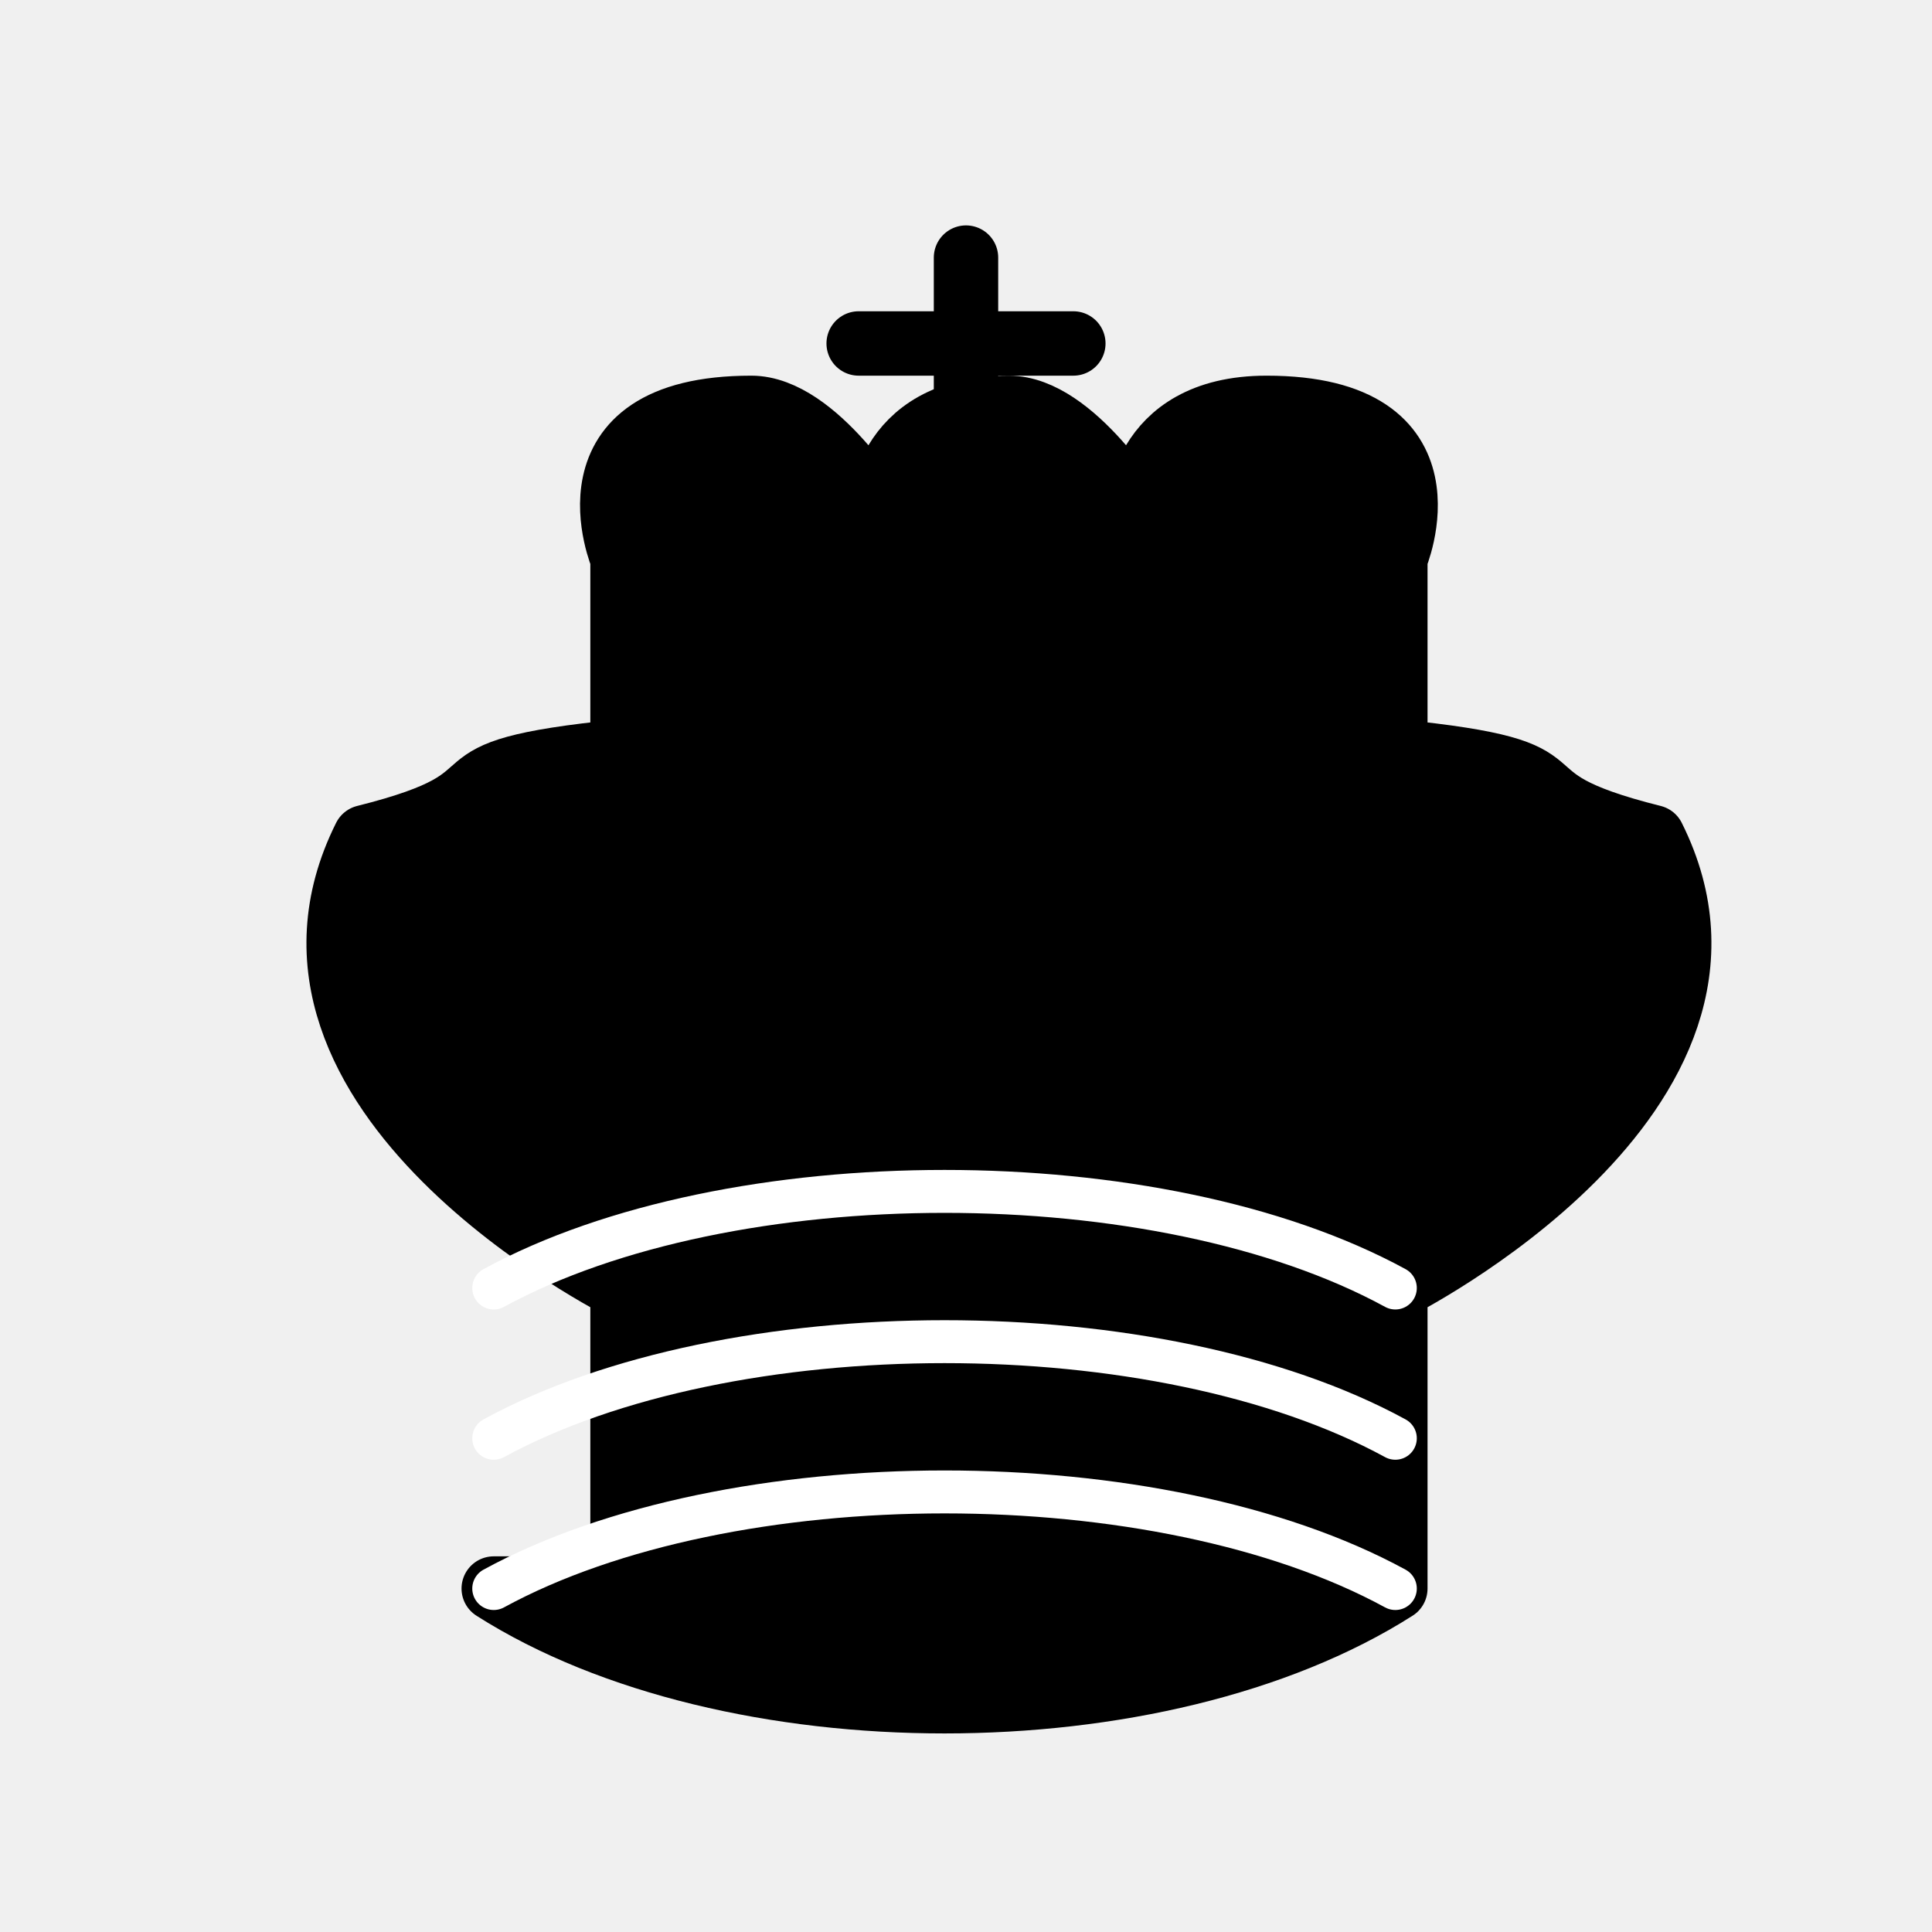
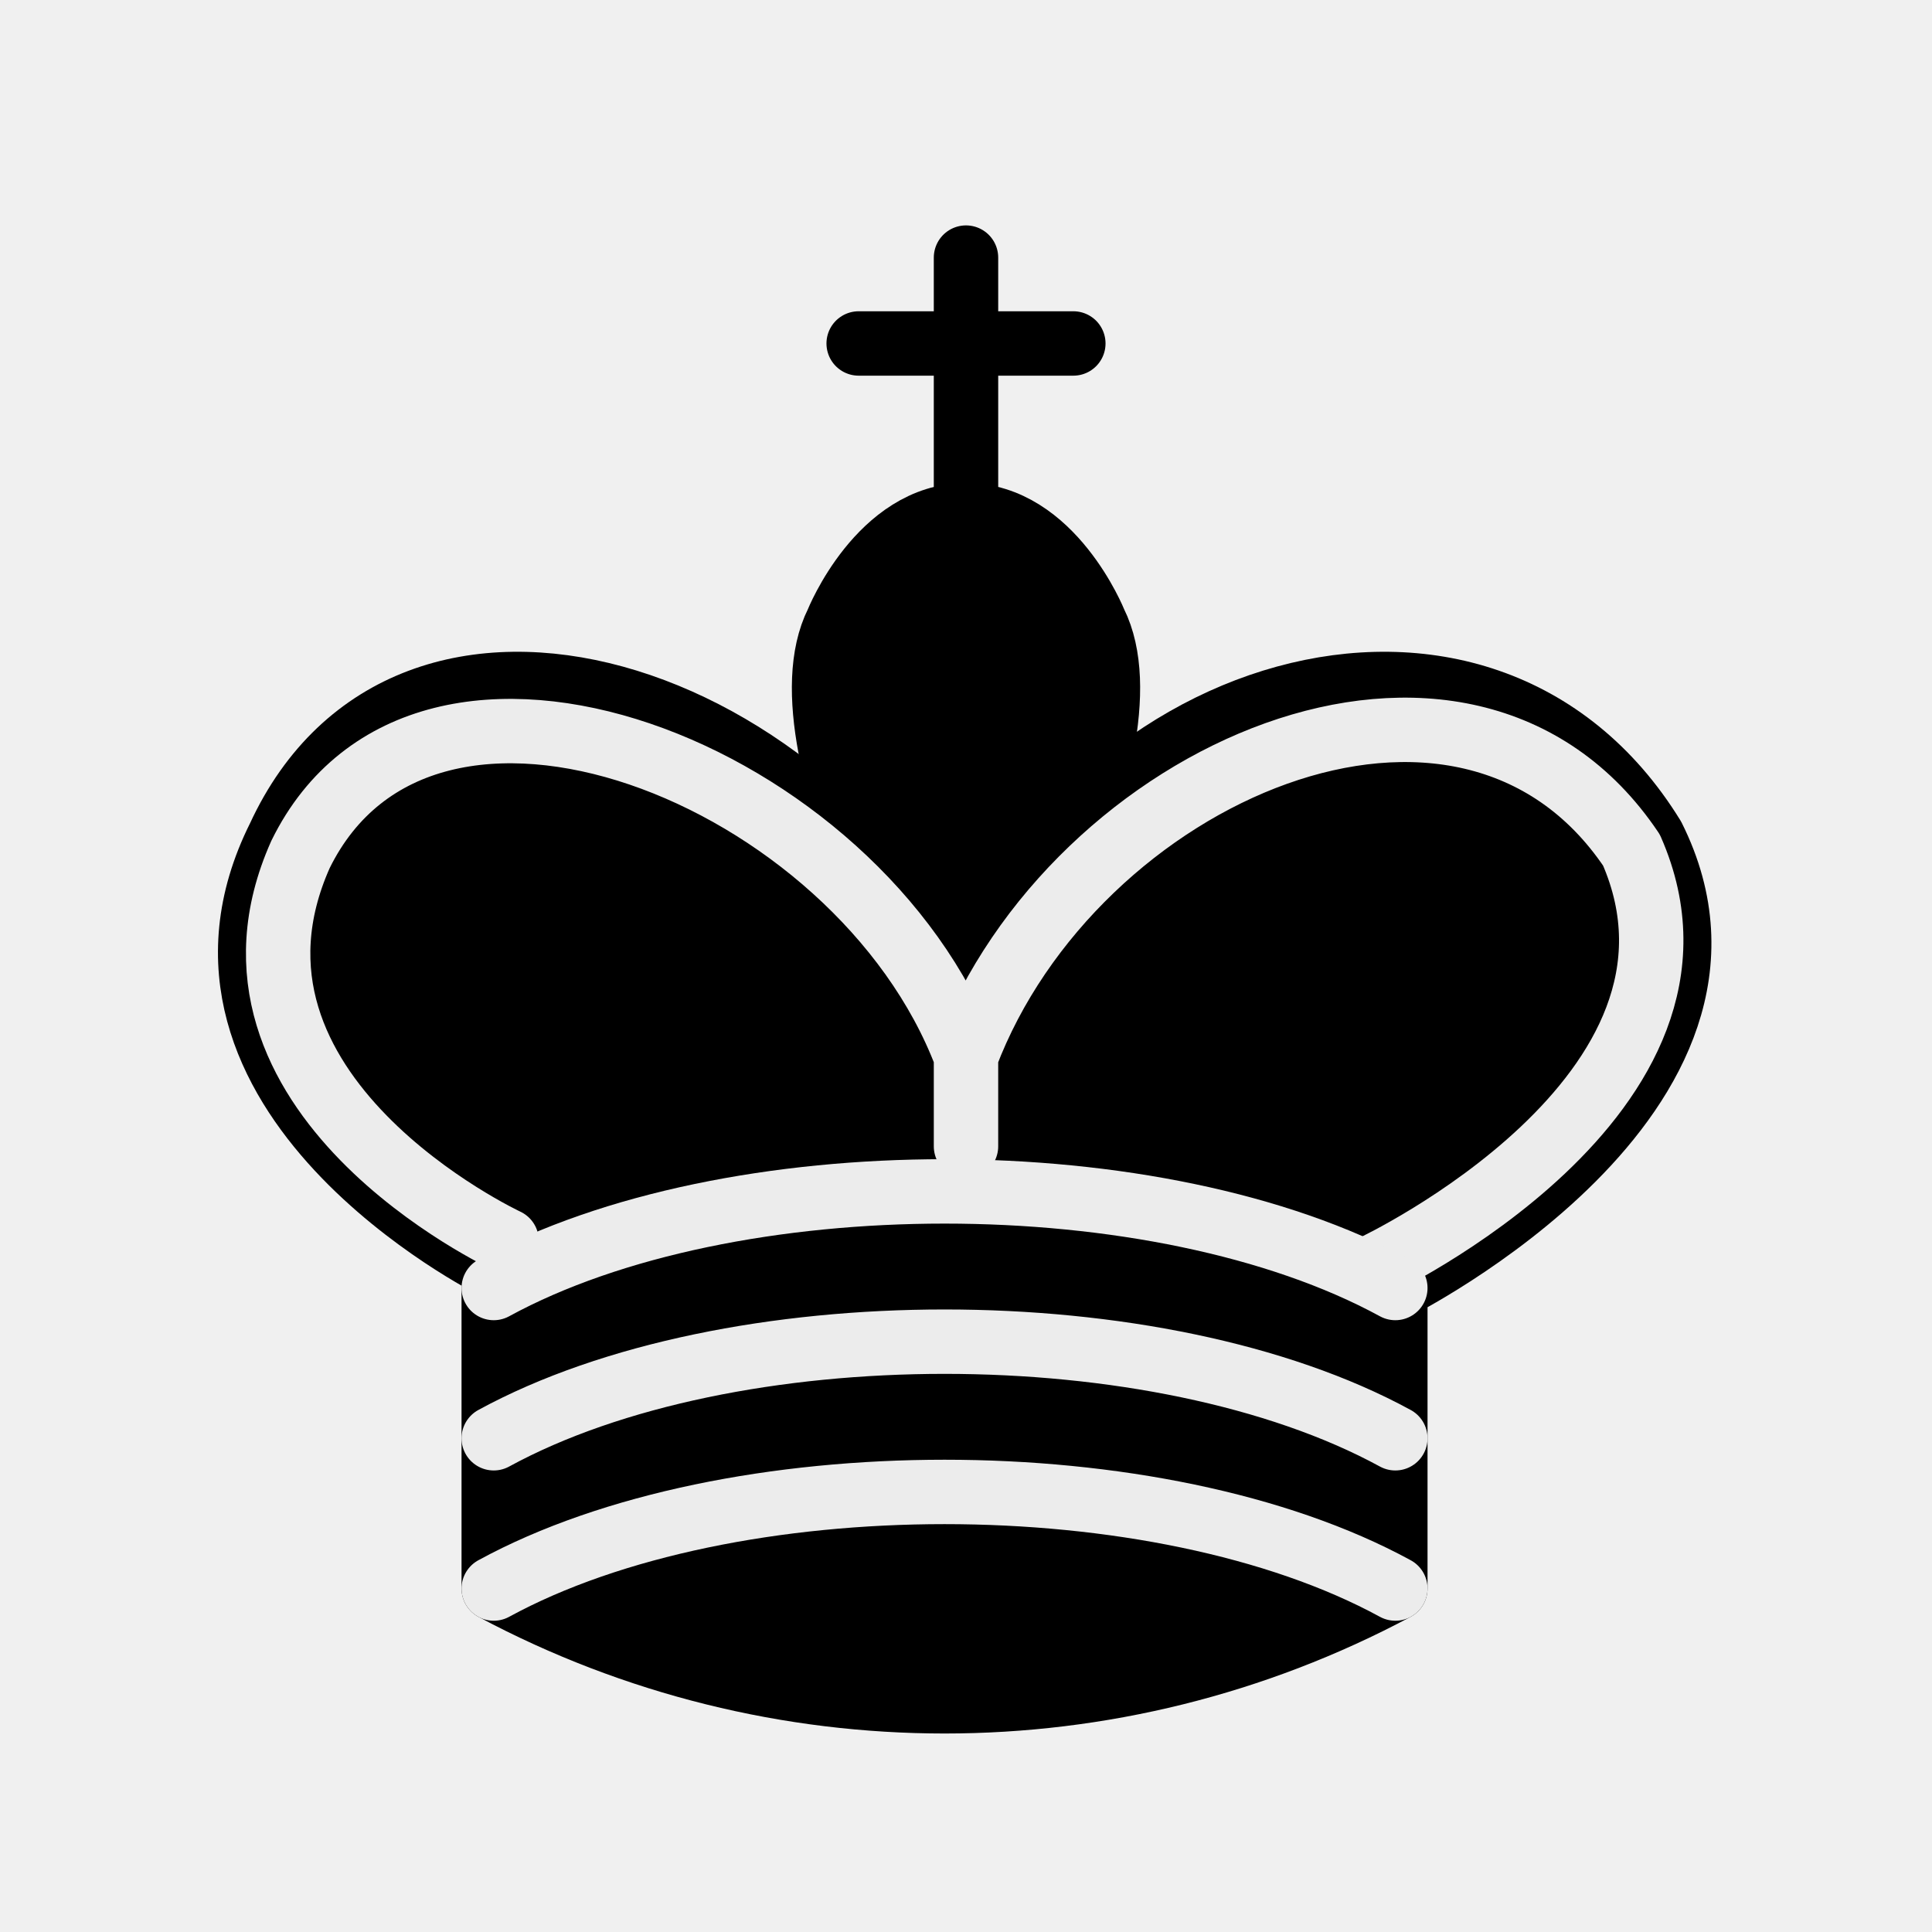
<svg xmlns="http://www.w3.org/2000/svg" viewBox="0 0 45 45">
-   <g fill="none" fill-rule="evenodd" stroke="#000" stroke-width="1.5" stroke-linecap="round" stroke-linejoin="round">
-     <path d="M22.5 11.63V6M20 8h5M22.5 25s4.5-7.5 3-10c-1.5-2.5-6-2.5-6 0 0 2.5 3 10 3 10z" />
-     <path d="M11.5 37c5.5 3.5 15.5 3.5 21 0v-7s9-4.5 6-10.5c-4-1-1-1.5-6-2V13s1.5-3.5-3-3.5c-3 0-3 2.5-3 2.5s-1.5-2.5-3-2.5c-3 0-3 2.5-3 2.5s-1.5-2.5-3-2.5c-4.5 0-3 3.5-3 3.5v4.5c-5 .5-2 1-6 2-3 6 6 10.5 6 10.5v7z" fill="#000" />
-     <path d="M11.5 30c5.5-3 15.5-3 21 0m-21 3.5c5.5-3 15.5-3 21 0m-21 3.5c5.5-3 15.5-3 21 0" stroke="#fff" stroke-width="1" />
+   <g fill="none" fill-rule="evenodd" stroke="#000" stroke-linecap="round" stroke-linejoin="round" stroke-width="1.5">
+     <path stroke-linejoin="miter" d="M22.5 11.6V6" />
+     <path fill="#000" stroke-linecap="butt" stroke-linejoin="miter" d="M22.5 25s4.5-7.5 3-10.5c0 0-1-2.5-3-2.5s-3 2.5-3 2.5c-1.5 3 3 10.5 3 10.5" />
+     <path fill="#000" d="M11.5 37a22.3 22.3 0 0 0 21 0v-7s9-4.5 6-10.5c-4-6.5-13.5-3.5-16 4V27v-3.5c-3.5-7.5-13-10.5-16-4-3 6 5 10 5 10z" />
+     <path stroke-linejoin="miter" d="M20 8h5" />
+     <path stroke="#ececec" d="M32 29.5s8.5-4 6-9.7C34.1 14 25 18 22.5 24.6v2.1-2.1C20 18 9.9 14 7 19.9c-2.5 5.6 4.8 9 4.8 9" />
+     <path stroke="#ececec" d="M11.5 30c5.5-3 15.5-3 21 0m-21 3.5c5.5-3 15.5-3 21 0m-21 3.5c5.5-3 15.5-3 21 0" />
  </g>
</svg>
